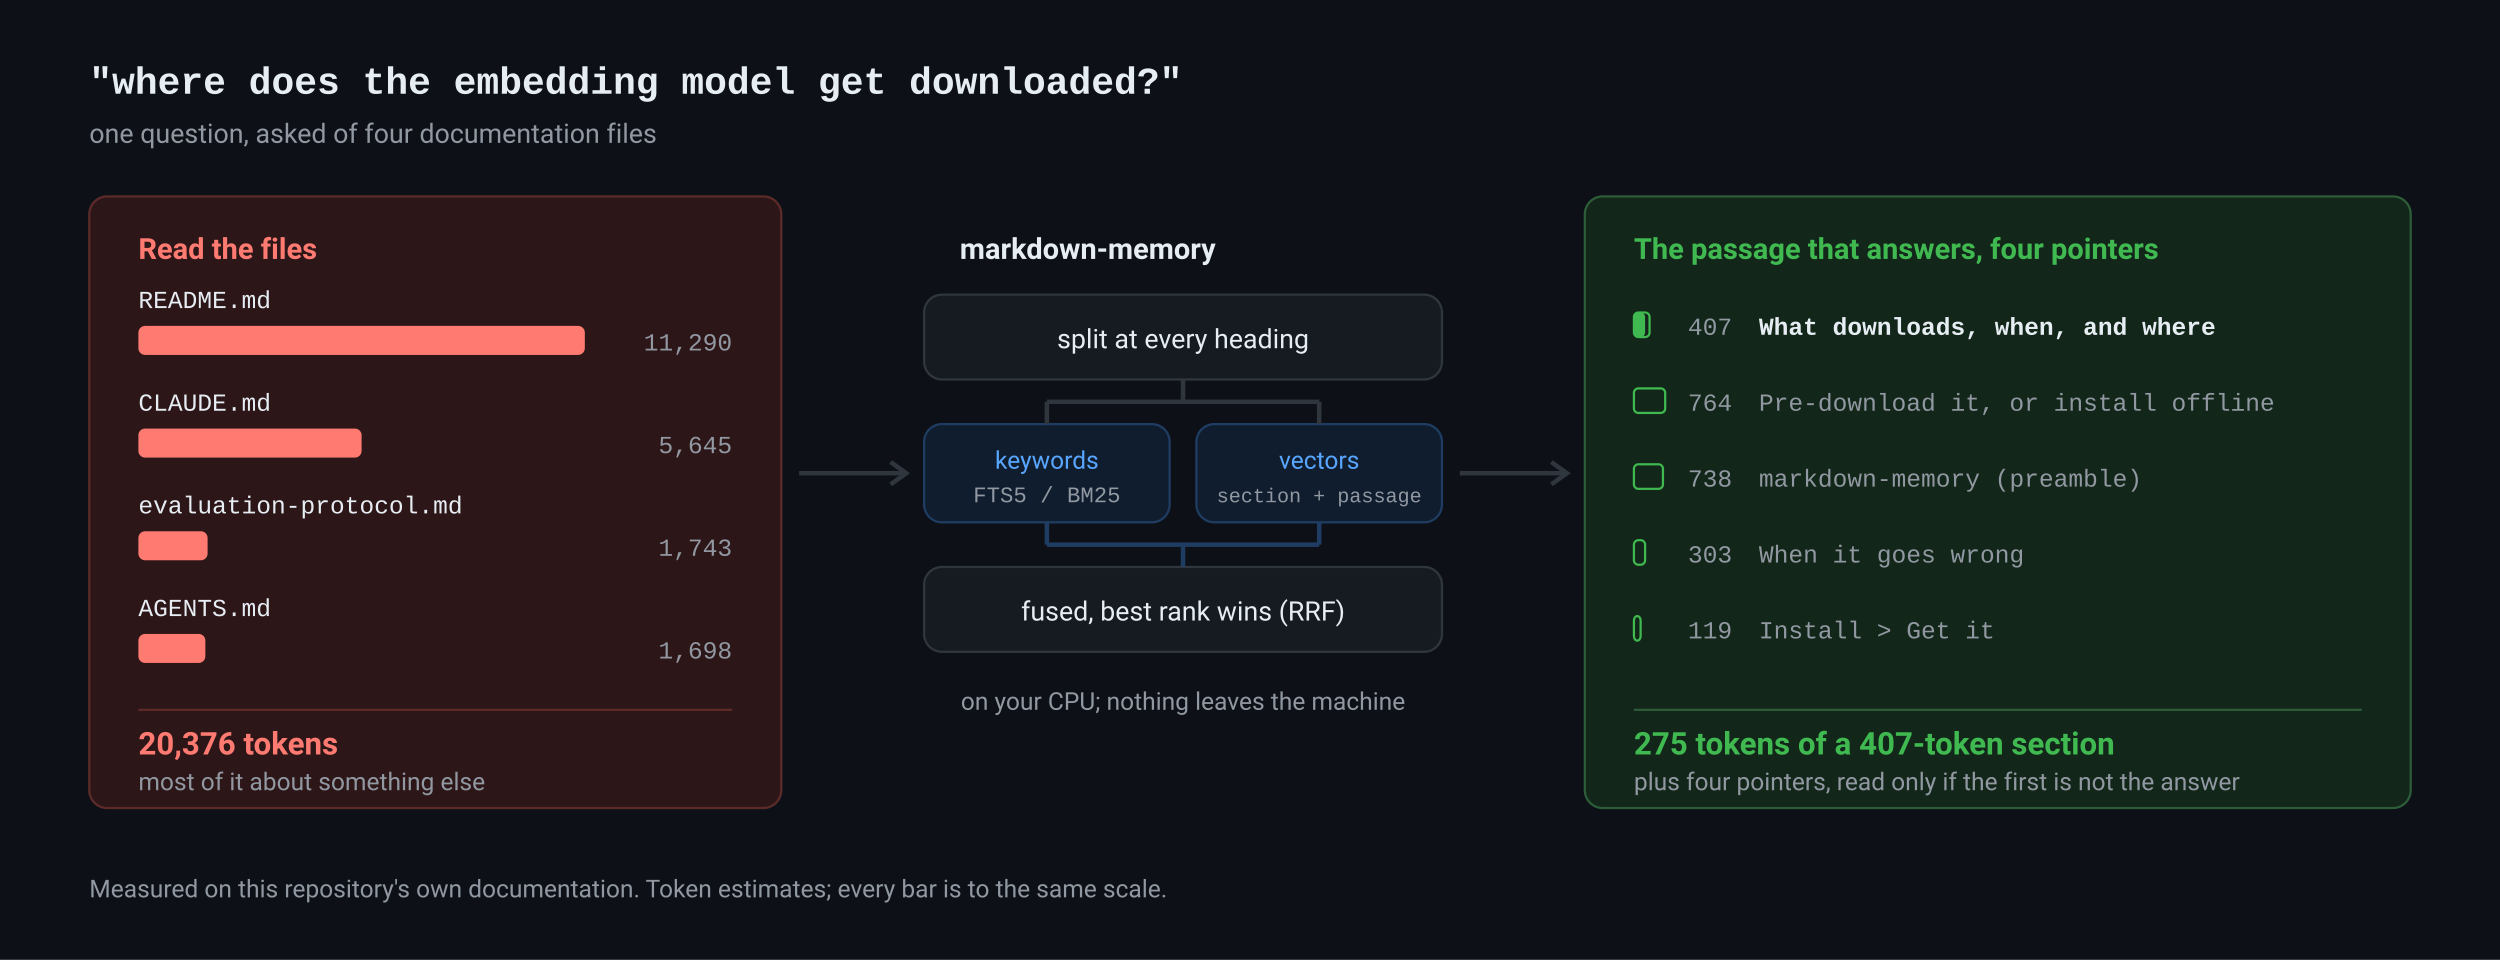
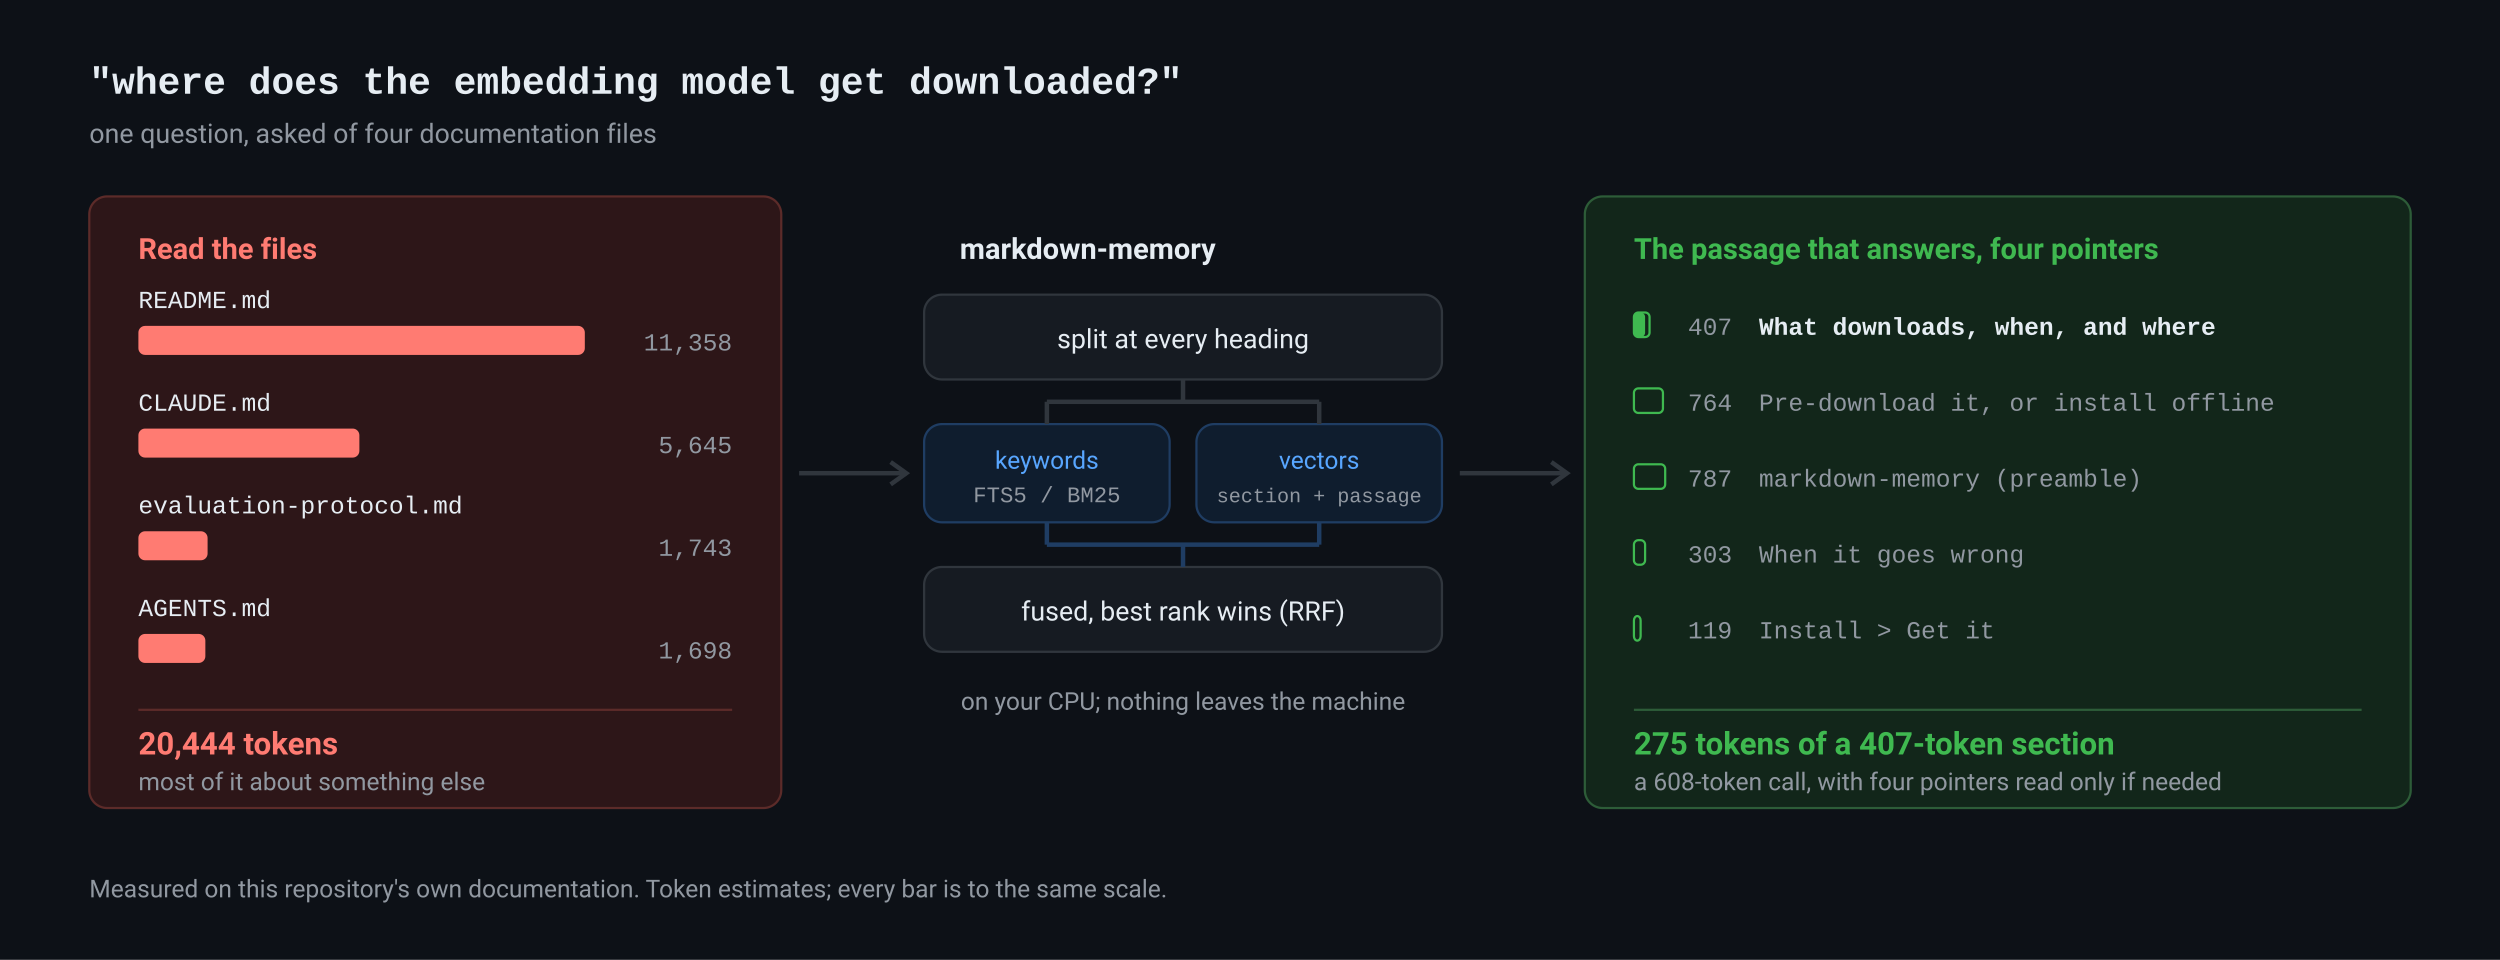
- <svg xmlns="http://www.w3.org/2000/svg" viewBox="0 0 1120 430" width="1120" height="430" role="img" aria-label="One question: reading four whole files costs 20,376 tokens; markdown-memory returns the passage that answers, 275 tokens of a 407-token section, with four pointers to the rest.">
+ <svg xmlns="http://www.w3.org/2000/svg" viewBox="0 0 1120 430" width="1120" height="430" role="img" aria-label="One question: reading four whole files costs 20,444 tokens; markdown-memory returns the passage that answers, 275 tokens of a 407-token section, in a 608-token call with four pointers to the rest.">
  <rect width="1120" height="430" fill="#0d1117" />
  <text x="40" y="42" font-family="ui-monospace,SFMono-Regular,Menlo,Consolas,'Liberation Mono',monospace" font-size="17" font-weight="600" fill="#e6edf3" text-anchor="start">"where does the embedding model get downloaded?"</text>
  <text x="40" y="64" font-family="ui-sans-serif,-apple-system,BlinkMacSystemFont,'Segoe UI',Roboto,'Helvetica Neue',Arial,sans-serif" font-size="12" font-weight="400" fill="#9198a1" text-anchor="start">one question, asked of four documentation files</text>
  <rect x="40" y="88" width="310" height="274" rx="8" fill="#2d1618" stroke="#5c2b29" stroke-width="1" />
  <text x="62" y="116" font-family="ui-sans-serif,-apple-system,BlinkMacSystemFont,'Segoe UI',Roboto,'Helvetica Neue',Arial,sans-serif" font-size="13" font-weight="600" fill="#ff7b72" text-anchor="start">Read the files</text>
  <text x="62" y="138" font-family="ui-monospace,SFMono-Regular,Menlo,Consolas,'Liberation Mono',monospace" font-size="11" font-weight="400" fill="#e6edf3" text-anchor="start">README.md</text>
  <rect x="62" y="146" width="200" height="13" rx="3" fill="#ff7b72" stroke="none" stroke-width="1" />
-   <text x="328" y="157" font-family="ui-monospace,SFMono-Regular,Menlo,Consolas,'Liberation Mono',monospace" font-size="11" font-weight="400" fill="#9198a1" text-anchor="end">11,290</text>
+   <text x="328" y="157" font-family="ui-monospace,SFMono-Regular,Menlo,Consolas,'Liberation Mono',monospace" font-size="11" font-weight="400" fill="#9198a1" text-anchor="end">11,358</text>
  <text x="62" y="184" font-family="ui-monospace,SFMono-Regular,Menlo,Consolas,'Liberation Mono',monospace" font-size="11" font-weight="400" fill="#e6edf3" text-anchor="start">CLAUDE.md</text>
-   <rect x="62" y="192" width="100" height="13" rx="3" fill="#ff7b72" stroke="none" stroke-width="1" />
+   <rect x="62" y="192" width="99" height="13" rx="3" fill="#ff7b72" stroke="none" stroke-width="1" />
  <text x="328" y="203" font-family="ui-monospace,SFMono-Regular,Menlo,Consolas,'Liberation Mono',monospace" font-size="11" font-weight="400" fill="#9198a1" text-anchor="end">5,645</text>
  <text x="62" y="230" font-family="ui-monospace,SFMono-Regular,Menlo,Consolas,'Liberation Mono',monospace" font-size="11" font-weight="400" fill="#e6edf3" text-anchor="start">evaluation-protocol.md</text>
  <rect x="62" y="238" width="31" height="13" rx="3" fill="#ff7b72" stroke="none" stroke-width="1" />
  <text x="328" y="249" font-family="ui-monospace,SFMono-Regular,Menlo,Consolas,'Liberation Mono',monospace" font-size="11" font-weight="400" fill="#9198a1" text-anchor="end">1,743</text>
  <text x="62" y="276" font-family="ui-monospace,SFMono-Regular,Menlo,Consolas,'Liberation Mono',monospace" font-size="11" font-weight="400" fill="#e6edf3" text-anchor="start">AGENTS.md</text>
  <rect x="62" y="284" width="30" height="13" rx="3" fill="#ff7b72" stroke="none" stroke-width="1" />
  <text x="328" y="295" font-family="ui-monospace,SFMono-Regular,Menlo,Consolas,'Liberation Mono',monospace" font-size="11" font-weight="400" fill="#9198a1" text-anchor="end">1,698</text>
  <path d="M62 318 L328 318" stroke="#5c2b29" stroke-width="1" />
-   <text x="62" y="338" font-family="ui-sans-serif,-apple-system,BlinkMacSystemFont,'Segoe UI',Roboto,'Helvetica Neue',Arial,sans-serif" font-size="14" font-weight="600" fill="#ff7b72" text-anchor="start">20,376 tokens</text>
+   <text x="62" y="338" font-family="ui-sans-serif,-apple-system,BlinkMacSystemFont,'Segoe UI',Roboto,'Helvetica Neue',Arial,sans-serif" font-size="14" font-weight="600" fill="#ff7b72" text-anchor="start">20,444 tokens</text>
  <text x="62" y="354" font-family="ui-sans-serif,-apple-system,BlinkMacSystemFont,'Segoe UI',Roboto,'Helvetica Neue',Arial,sans-serif" font-size="11" font-weight="400" fill="#9198a1" text-anchor="start">most of it about something else</text>
  <text x="430" y="116" font-family="ui-sans-serif,-apple-system,BlinkMacSystemFont,'Segoe UI',Roboto,'Helvetica Neue',Arial,sans-serif" font-size="13" font-weight="600" fill="#e6edf3" text-anchor="start">markdown-memory</text>
  <rect x="414" y="132" width="232" height="38" rx="8" fill="#161b22" stroke="#30363d" stroke-width="1" />
  <text x="530" y="156" font-family="ui-sans-serif,-apple-system,BlinkMacSystemFont,'Segoe UI',Roboto,'Helvetica Neue',Arial,sans-serif" font-size="12" font-weight="400" fill="#e6edf3" text-anchor="middle">split at every heading</text>
  <rect x="414" y="190" width="110" height="44" rx="8" fill="#0f1d2e" stroke="#1f3d63" stroke-width="1" />
  <text x="469" y="210" font-family="ui-sans-serif,-apple-system,BlinkMacSystemFont,'Segoe UI',Roboto,'Helvetica Neue',Arial,sans-serif" font-size="11" font-weight="400" fill="#58a6ff" text-anchor="middle">keywords</text>
  <text x="469" y="225" font-family="ui-monospace,SFMono-Regular,Menlo,Consolas,'Liberation Mono',monospace" font-size="10" font-weight="400" fill="#9198a1" text-anchor="middle">FTS5 / BM25</text>
  <rect x="536" y="190" width="110" height="44" rx="8" fill="#0f1d2e" stroke="#1f3d63" stroke-width="1" />
  <text x="591" y="210" font-family="ui-sans-serif,-apple-system,BlinkMacSystemFont,'Segoe UI',Roboto,'Helvetica Neue',Arial,sans-serif" font-size="11" font-weight="400" fill="#58a6ff" text-anchor="middle">vectors</text>
  <text x="591" y="225" font-family="ui-monospace,SFMono-Regular,Menlo,Consolas,'Liberation Mono',monospace" font-size="9" font-weight="400" fill="#9198a1" text-anchor="middle">section + passage</text>
  <rect x="414" y="254" width="232" height="38" rx="8" fill="#161b22" stroke="#30363d" stroke-width="1" />
  <text x="530" y="278" font-family="ui-sans-serif,-apple-system,BlinkMacSystemFont,'Segoe UI',Roboto,'Helvetica Neue',Arial,sans-serif" font-size="12" font-weight="400" fill="#e6edf3" text-anchor="middle">fused, best rank wins (RRF)</text>
  <path d="M530 170 L530 180 M469 180 L591 180 M469 180 L469 190 M591 180 L591 190" stroke="#30363d" stroke-width="2" fill="none" />
  <path d="M469 234 L469 244 M591 234 L591 244 M469 244 L591 244 M530 244 L530 254" stroke="#1f3d63" stroke-width="2" fill="none" />
  <text x="530" y="318" font-family="ui-sans-serif,-apple-system,BlinkMacSystemFont,'Segoe UI',Roboto,'Helvetica Neue',Arial,sans-serif" font-size="11" font-weight="400" fill="#9198a1" text-anchor="middle">on your CPU; nothing leaves the machine</text>
  <path d="M358 212 L406 212" stroke="#30363d" stroke-width="2" fill="none" />
  <path d="M399 207 L406 212 L399 217" fill="none" stroke="#30363d" stroke-width="2" />
  <path d="M654 212 L702 212" stroke="#30363d" stroke-width="2" fill="none" />
  <path d="M695 207 L702 212 L695 217" fill="none" stroke="#30363d" stroke-width="2" />
  <rect x="710" y="88" width="370" height="274" rx="8" fill="#12261a" stroke="#2d5c38" stroke-width="1" />
  <text x="732" y="116" font-family="ui-sans-serif,-apple-system,BlinkMacSystemFont,'Segoe UI',Roboto,'Helvetica Neue',Arial,sans-serif" font-size="13" font-weight="600" fill="#3fb950" text-anchor="start">The passage that answers, four pointers</text>
  <rect x="732" y="140" width="7" height="11" rx="2" fill="none" stroke="#3fb950" stroke-width="1" />
  <rect x="732" y="140" width="5" height="11" rx="2" fill="#3fb950" stroke="none" stroke-width="1" />
  <text x="776" y="150" font-family="ui-monospace,SFMono-Regular,Menlo,Consolas,'Liberation Mono',monospace" font-size="11" font-weight="400" fill="#9198a1" text-anchor="end">407</text>
  <text x="788" y="150" font-family="ui-monospace,SFMono-Regular,Menlo,Consolas,'Liberation Mono',monospace" font-size="11" font-weight="600" fill="#e6edf3" text-anchor="start">What downloads, when, and where</text>
-   <rect x="732" y="174" width="14" height="11" rx="2" fill="none" stroke="#3fb950" stroke-width="1" />
+   <rect x="732" y="174" width="13" height="11" rx="2" fill="none" stroke="#3fb950" stroke-width="1" />
  <text x="776" y="184" font-family="ui-monospace,SFMono-Regular,Menlo,Consolas,'Liberation Mono',monospace" font-size="11" font-weight="400" fill="#9198a1" text-anchor="end">764</text>
  <text x="788" y="184" font-family="ui-monospace,SFMono-Regular,Menlo,Consolas,'Liberation Mono',monospace" font-size="11" font-weight="400" fill="#9198a1" text-anchor="start">Pre-download it, or install offline</text>
-   <rect x="732" y="208" width="13" height="11" rx="2" fill="none" stroke="#3fb950" stroke-width="1" />
-   <text x="776" y="218" font-family="ui-monospace,SFMono-Regular,Menlo,Consolas,'Liberation Mono',monospace" font-size="11" font-weight="400" fill="#9198a1" text-anchor="end">738</text>
+   <rect x="732" y="208" width="14" height="11" rx="2" fill="none" stroke="#3fb950" stroke-width="1" />
+   <text x="776" y="218" font-family="ui-monospace,SFMono-Regular,Menlo,Consolas,'Liberation Mono',monospace" font-size="11" font-weight="400" fill="#9198a1" text-anchor="end">787</text>
  <text x="788" y="218" font-family="ui-monospace,SFMono-Regular,Menlo,Consolas,'Liberation Mono',monospace" font-size="11" font-weight="400" fill="#9198a1" text-anchor="start">markdown-memory  (preamble)</text>
  <rect x="732" y="242" width="5" height="11" rx="2" fill="none" stroke="#3fb950" stroke-width="1" />
  <text x="776" y="252" font-family="ui-monospace,SFMono-Regular,Menlo,Consolas,'Liberation Mono',monospace" font-size="11" font-weight="400" fill="#9198a1" text-anchor="end">303</text>
  <text x="788" y="252" font-family="ui-monospace,SFMono-Regular,Menlo,Consolas,'Liberation Mono',monospace" font-size="11" font-weight="400" fill="#9198a1" text-anchor="start">When it goes wrong</text>
  <rect x="732" y="276" width="3" height="11" rx="2" fill="none" stroke="#3fb950" stroke-width="1" />
  <text x="776" y="286" font-family="ui-monospace,SFMono-Regular,Menlo,Consolas,'Liberation Mono',monospace" font-size="11" font-weight="400" fill="#9198a1" text-anchor="end">119</text>
  <text x="788" y="286" font-family="ui-monospace,SFMono-Regular,Menlo,Consolas,'Liberation Mono',monospace" font-size="11" font-weight="400" fill="#9198a1" text-anchor="start">Install &gt; Get it</text>
  <path d="M732 318 L1058 318" stroke="#2d5c38" stroke-width="1" />
  <text x="732" y="338" font-family="ui-sans-serif,-apple-system,BlinkMacSystemFont,'Segoe UI',Roboto,'Helvetica Neue',Arial,sans-serif" font-size="14" font-weight="600" fill="#3fb950" text-anchor="start">275 tokens of a 407-token section</text>
-   <text x="732" y="354" font-family="ui-sans-serif,-apple-system,BlinkMacSystemFont,'Segoe UI',Roboto,'Helvetica Neue',Arial,sans-serif" font-size="11" font-weight="400" fill="#9198a1" text-anchor="start">plus four pointers, read only if the first is not the answer</text>
+   <text x="732" y="354" font-family="ui-sans-serif,-apple-system,BlinkMacSystemFont,'Segoe UI',Roboto,'Helvetica Neue',Arial,sans-serif" font-size="11" font-weight="400" fill="#9198a1" text-anchor="start">a 608-token call, with four pointers read only if needed</text>
  <text x="40" y="402" font-family="ui-sans-serif,-apple-system,BlinkMacSystemFont,'Segoe UI',Roboto,'Helvetica Neue',Arial,sans-serif" font-size="11" font-weight="400" fill="#9198a1" text-anchor="start">Measured on this repository's own documentation. Token estimates; every bar is to the same scale.</text>
</svg>
